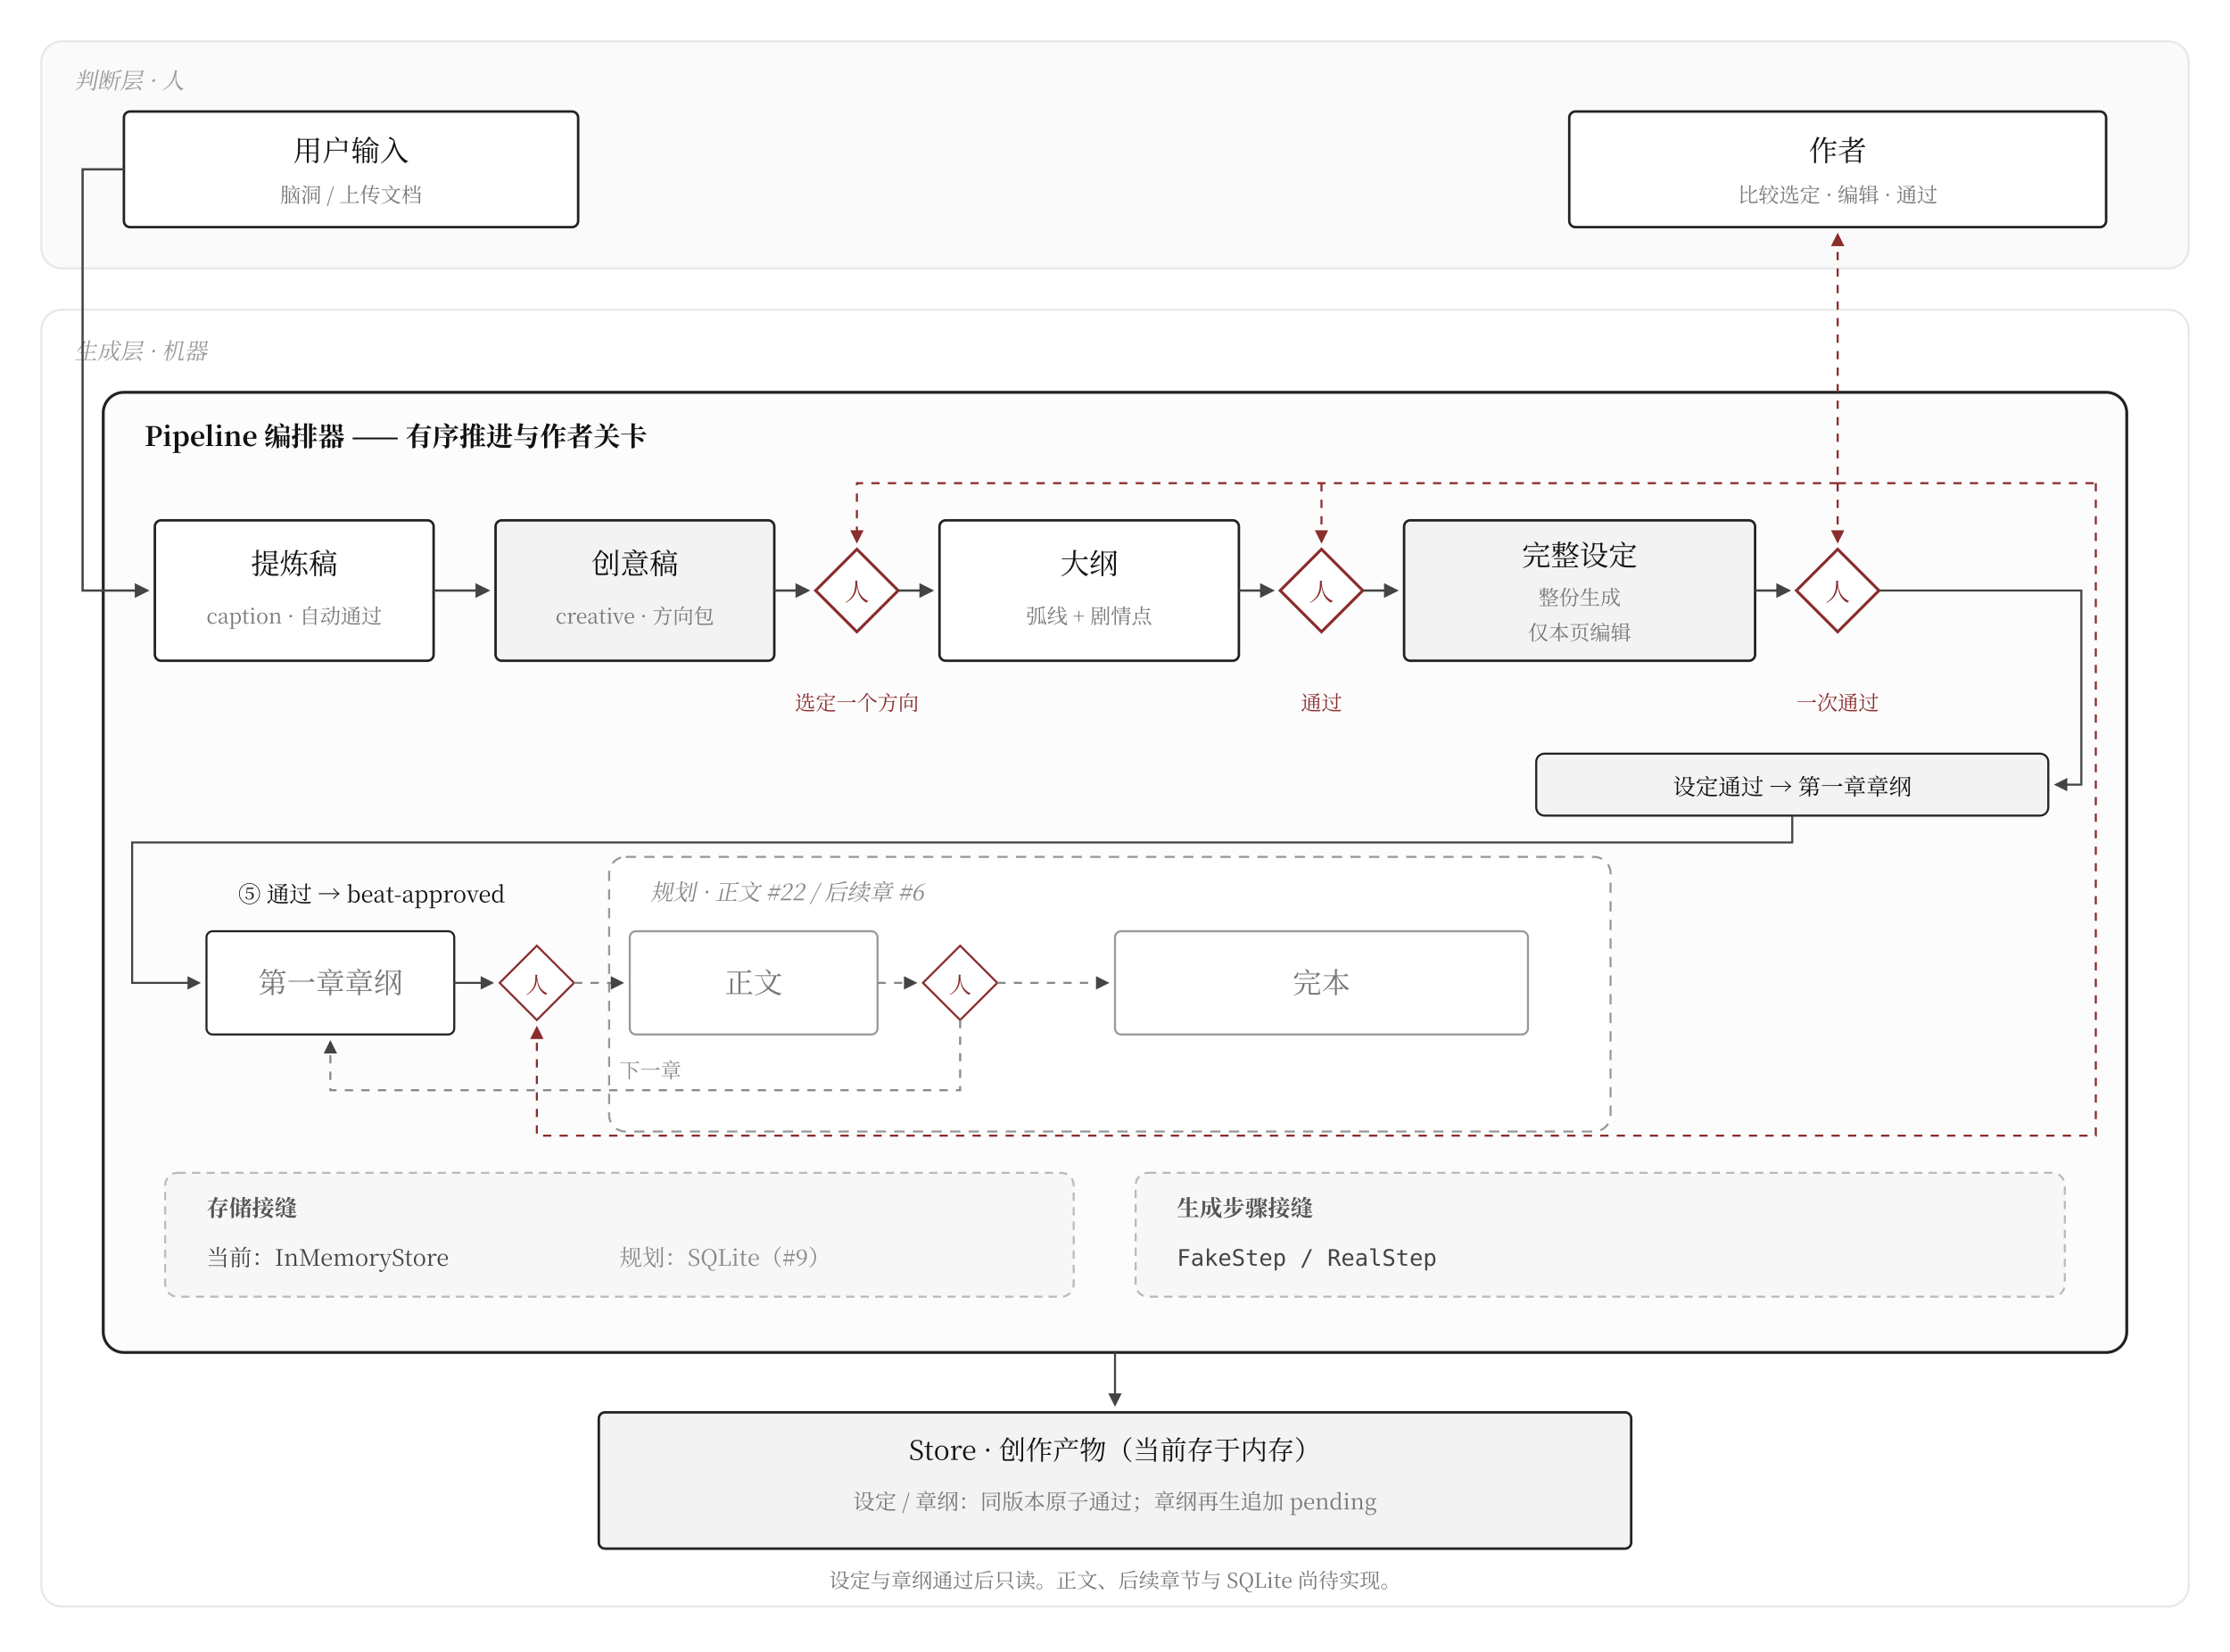
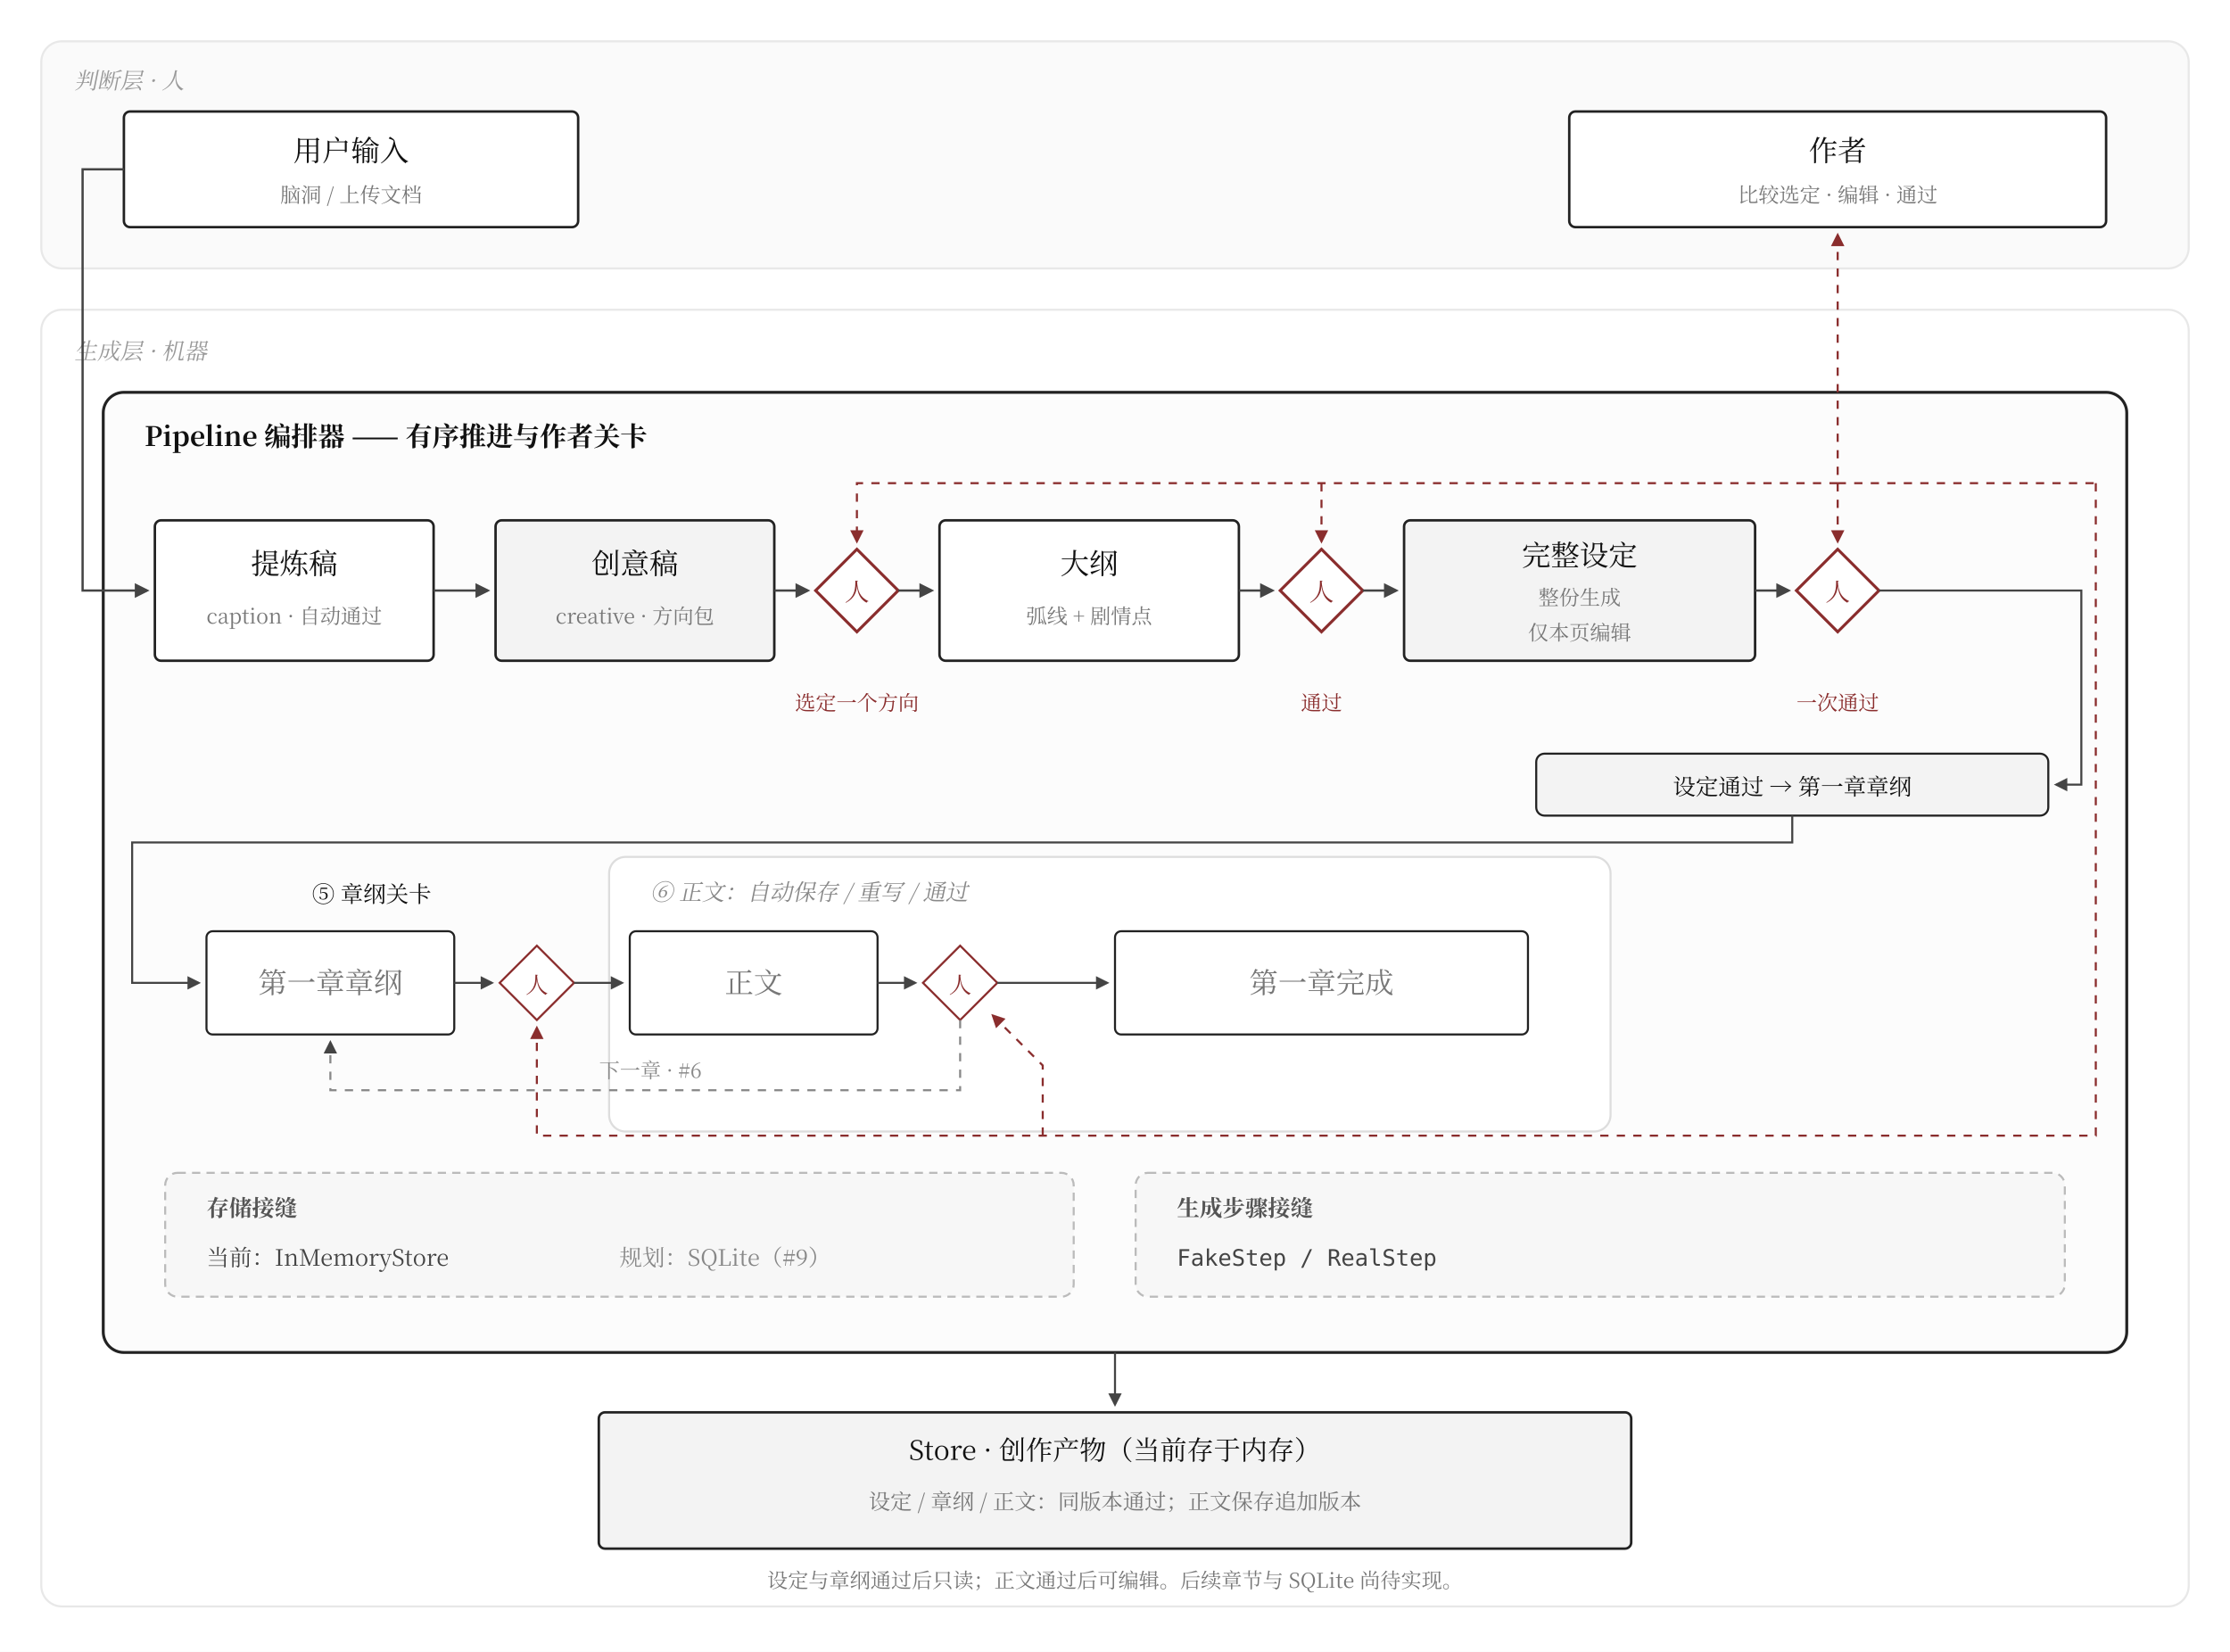
<svg xmlns="http://www.w3.org/2000/svg" width="1080" height="800" viewBox="0 0 1080 800" role="img" aria-labelledby="workflow-title workflow-desc" font-family="Georgia, 'Songti SC', 'Noto Serif CJK SC', serif">
  <defs>
    <marker id="arrow" viewBox="0 0 10 10" refX="8" refY="5" markerWidth="6.5" markerHeight="6.5" orient="auto-start-reverse">
      <path d="M 0 0 L 10 5 L 0 10 z" fill="#444444" />
    </marker>
    <marker id="author-arrow" viewBox="0 0 10 10" refX="8" refY="5" markerWidth="6.5" markerHeight="6.5" orient="auto-start-reverse">
      <path d="M 0 0 L 10 5 L 0 10 z" fill="#8a2d2d" />
    </marker>
  </defs>
  <rect x="0" y="0" width="1080" height="800" fill="#ffffff" />
  <rect x="20" y="20" width="1040" height="110" rx="10" fill="#fafafa" stroke="#e8e8e8" />
  <text x="36" y="43" font-size="11" font-style="italic" fill="#999999">判断层 · 人</text>
  <rect x="60" y="54" width="220" height="56" rx="3" fill="#ffffff" stroke="#222222" stroke-width="1.2" />
  <text x="170" y="78" text-anchor="middle" font-size="14" fill="#111111">用户输入</text>
  <text x="170" y="98" text-anchor="middle" font-size="10" fill="#777777">脑洞 / 上传文档</text>
  <rect x="760" y="54" width="260" height="56" rx="3" fill="#ffffff" stroke="#222222" stroke-width="1.2" />
  <text x="890" y="78" text-anchor="middle" font-size="14" fill="#111111">作者</text>
  <text x="890" y="98" text-anchor="middle" font-size="10" fill="#777777">比较选定 · 编辑 · 通过</text>
  <rect x="20" y="150" width="1040" height="628" rx="10" fill="#ffffff" stroke="#e8e8e8" />
  <text x="36" y="174" font-size="11" font-style="italic" fill="#999999">生成层 · 机器</text>
  <rect x="50" y="190" width="980" height="465" rx="10" fill="#fcfcfc" stroke="#222222" stroke-width="1.4" />
  <text x="70" y="216" font-size="13" font-weight="600" fill="#111111">Pipeline 编排器 —— 有序推进与作者关卡</text>
  <rect x="75" y="252" width="135" height="68" rx="3" fill="#ffffff" stroke="#222222" stroke-width="1.2" />
  <text x="142.5" y="278" text-anchor="middle" font-size="14" fill="#111111">提炼稿</text>
  <text x="142.5" y="302" text-anchor="middle" font-size="10" fill="#777777">caption · 自动通过</text>
  <rect x="240" y="252" width="135" height="68" rx="3" fill="#f3f3f3" stroke="#222222" stroke-width="1.2" />
  <text x="307.5" y="278" text-anchor="middle" font-size="14" fill="#111111">创意稿</text>
  <text x="307.5" y="302" text-anchor="middle" font-size="10" fill="#777777">creative · 方向包</text>
  <polygon points="415,266 435,286 415,306 395,286" fill="#ffffff" stroke="#8a2d2d" stroke-width="1.4" />
  <text x="415" y="291" text-anchor="middle" font-size="12" fill="#8a2d2d">人</text>
  <text x="415" y="344" text-anchor="middle" font-size="10" fill="#8a2d2d">选定一个方向</text>
  <rect x="455" y="252" width="145" height="68" rx="3" fill="#ffffff" stroke="#222222" stroke-width="1.2" />
  <text x="527.5" y="278" text-anchor="middle" font-size="14" fill="#111111">大纲</text>
  <text x="527.5" y="302" text-anchor="middle" font-size="10" fill="#777777">弧线 + 剧情点</text>
  <polygon points="640,266 660,286 640,306 620,286" fill="#ffffff" stroke="#8a2d2d" stroke-width="1.4" />
  <text x="640" y="291" text-anchor="middle" font-size="12" fill="#8a2d2d">人</text>
  <text x="640" y="344" text-anchor="middle" font-size="10" fill="#8a2d2d">通过</text>
  <rect x="680" y="252" width="170" height="68" rx="3" fill="#f3f3f3" stroke="#222222" stroke-width="1.2" />
  <text x="765" y="274" text-anchor="middle" font-size="14" fill="#111111">完整设定</text>
  <text x="765" y="293" text-anchor="middle" font-size="10" fill="#777777">整份生成</text>
  <text x="765" y="310" text-anchor="middle" font-size="10" fill="#777777">仅本页编辑</text>
  <polygon points="890,266 910,286 890,306 870,286" fill="#ffffff" stroke="#8a2d2d" stroke-width="1.4" />
  <text x="890" y="291" text-anchor="middle" font-size="12" fill="#8a2d2d">人</text>
  <text x="890" y="344" text-anchor="middle" font-size="10" fill="#8a2d2d">一次通过</text>
  <g stroke="#444444" stroke-width="1.1" marker-end="url(#arrow)">
    <line x1="210" y1="286" x2="236" y2="286" />
    <line x1="375" y1="286" x2="391" y2="286" />
    <line x1="435" y1="286" x2="451" y2="286" />
    <line x1="600" y1="286" x2="616" y2="286" />
    <line x1="660" y1="286" x2="676" y2="286" />
    <line x1="850" y1="286" x2="866" y2="286" />
  </g>
  <path d="M 60 82 H 40 V 286 H 71" fill="none" stroke="#444444" stroke-width="1.1" marker-end="url(#arrow)" />
  <path d="M 890 114 V 234 H 415 V 262" fill="none" stroke="#8a2d2d" stroke-dasharray="4 4" marker-start="url(#author-arrow)" marker-end="url(#author-arrow)" />
  <line x1="640" y1="234" x2="640" y2="262" stroke="#8a2d2d" stroke-dasharray="4 4" marker-end="url(#author-arrow)" />
  <line x1="890" y1="234" x2="890" y2="262" stroke="#8a2d2d" stroke-dasharray="4 4" marker-end="url(#author-arrow)" />
  <path d="M 910 286 H 1008 V 380 H 996" fill="none" stroke="#444444" marker-end="url(#arrow)" />
  <rect x="744" y="365" width="248" height="30" rx="4" fill="#f3f3f3" stroke="#222222" />
  <text x="868" y="385" text-anchor="middle" font-size="11" fill="#111111">设定通过 → 第一章章纲</text>
-   <text x="180" y="437" text-anchor="middle" font-size="11" fill="#111111">⑤ 通过 → beat-approved</text>
+   <text x="180" y="437" text-anchor="middle" font-size="11" fill="#111111">⑤ 章纲关卡</text>
  <path d="M 1015 234 V 550 H 260 V 498" fill="none" stroke="#8a2d2d" stroke-dasharray="4 4" marker-end="url(#author-arrow)" />
  <path d="M 890 234 H 1015" fill="none" stroke="#8a2d2d" stroke-dasharray="4 4" />
-   <rect x="295" y="415" width="485" height="133" rx="8" fill="#ffffff" stroke="#999999" stroke-dasharray="5 4" />
-   <text x="315" y="436" font-size="11" font-style="italic" fill="#888888">规划 · 正文 #22 / 后续章 #6</text>
+   <rect x="295" y="415" width="485" height="133" rx="8" fill="#ffffff" stroke="#dddddd" />
+   <text x="315" y="436" font-size="11" font-style="italic" fill="#888888">⑥ 正文：自动保存 / 重写 / 通过</text>
  <path d="M 868 395 V 408 H 64 V 476 H 96" fill="none" stroke="#444444" marker-end="url(#arrow)" />
  <rect x="100" y="451" width="120" height="50" rx="3" fill="#ffffff" stroke="#222222" />
  <text x="160" y="481" text-anchor="middle" font-size="14" fill="#777777">第一章章纲</text>
  <polygon points="260,458 278,476 260,494 242,476" fill="#ffffff" stroke="#8a2d2d" />
  <text x="260" y="481" text-anchor="middle" font-size="11" fill="#8a2d2d">人</text>
-   <rect x="305" y="451" width="120" height="50" rx="3" fill="#ffffff" stroke="#999999" />
+   <rect x="305" y="451" width="120" height="50" rx="3" fill="#ffffff" stroke="#222222" />
  <text x="365" y="481" text-anchor="middle" font-size="14" fill="#777777">正文</text>
  <polygon points="465,458 483,476 465,494 447,476" fill="#ffffff" stroke="#8a2d2d" />
  <text x="465" y="481" text-anchor="middle" font-size="11" fill="#8a2d2d">人</text>
-   <rect x="540" y="451" width="200" height="50" rx="3" fill="#ffffff" stroke="#999999" />
-   <text x="640" y="481" text-anchor="middle" font-size="14" fill="#777777">完本</text>
+   <rect x="540" y="451" width="200" height="50" rx="3" fill="#ffffff" stroke="#222222" />
+   <text x="640" y="481" text-anchor="middle" font-size="14" fill="#777777">第一章完成</text>
  <g stroke="#888888" stroke-dasharray="4 4" marker-end="url(#arrow)">
    <line x1="220" y1="476" x2="238" y2="476" stroke="#444444" stroke-dasharray="none" />
-     <line x1="278" y1="476" x2="301" y2="476" />
-     <line x1="425" y1="476" x2="443" y2="476" />
-     <line x1="483" y1="476" x2="536" y2="476" />
+     <line x1="278" y1="476" x2="301" y2="476" stroke="#444444" stroke-dasharray="none" />
+     <line x1="425" y1="476" x2="443" y2="476" stroke="#444444" stroke-dasharray="none" />
+     <line x1="483" y1="476" x2="536" y2="476" stroke="#444444" stroke-dasharray="none" />
    <path d="M 465 494 V 528 H 160 V 505" fill="none" />
  </g>
-   <text x="315" y="522" text-anchor="middle" font-size="10" fill="#888888">下一章</text>
+   <path d="M 505 550 V 516 L 481 492" fill="none" stroke="#8a2d2d" stroke-dasharray="4 4" marker-end="url(#author-arrow)" />
+   <text x="315" y="522" text-anchor="middle" font-size="10" fill="#888888">下一章 · #6</text>
  <rect x="80" y="568" width="440" height="60" rx="6" fill="#f7f7f7" stroke="#bbbbbb" stroke-dasharray="4 3" />
  <text x="100" y="589" font-size="11" font-weight="600" fill="#555555">存储接缝</text>
  <text x="100" y="613" font-size="11" fill="#444444">当前：InMemoryStore</text>
  <text x="300" y="613" font-size="11" fill="#888888">规划：SQLite（#9）</text>
  <rect x="550" y="568" width="450" height="60" rx="6" fill="#f7f7f7" stroke="#bbbbbb" stroke-dasharray="4 3" />
  <text x="570" y="589" font-size="11" font-weight="600" fill="#555555">生成步骤接缝</text>
  <text x="570" y="613" font-size="11" fill="#444444" font-family="'SF Mono', Menlo, monospace">FakeStep / RealStep</text>
  <line x1="540" y1="655" x2="540" y2="680" stroke="#444444" marker-end="url(#arrow)" />
  <rect x="290" y="684" width="500" height="66" rx="3" fill="#f3f3f3" stroke="#222222" stroke-width="1.2" />
  <text x="540" y="707" text-anchor="middle" font-size="13" fill="#111111">Store · 创作产物（当前存于内存）</text>
-   <text x="540" y="731" text-anchor="middle" font-size="10.5" fill="#777777">设定 / 章纲：同版本原子通过；章纲再生追加 pending</text>
-   <text x="540" y="769" text-anchor="middle" font-size="10" fill="#777777">设定与章纲通过后只读。正文、后续章节与 SQLite 尚待实现。</text>
+   <text x="540" y="731" text-anchor="middle" font-size="10.5" fill="#777777">设定 / 章纲 / 正文：同版本通过；正文保存追加版本</text>
+   <text x="540" y="769" text-anchor="middle" font-size="10" fill="#777777">设定与章纲通过后只读；正文通过后可编辑。后续章节与 SQLite 尚待实现。</text>
</svg>
